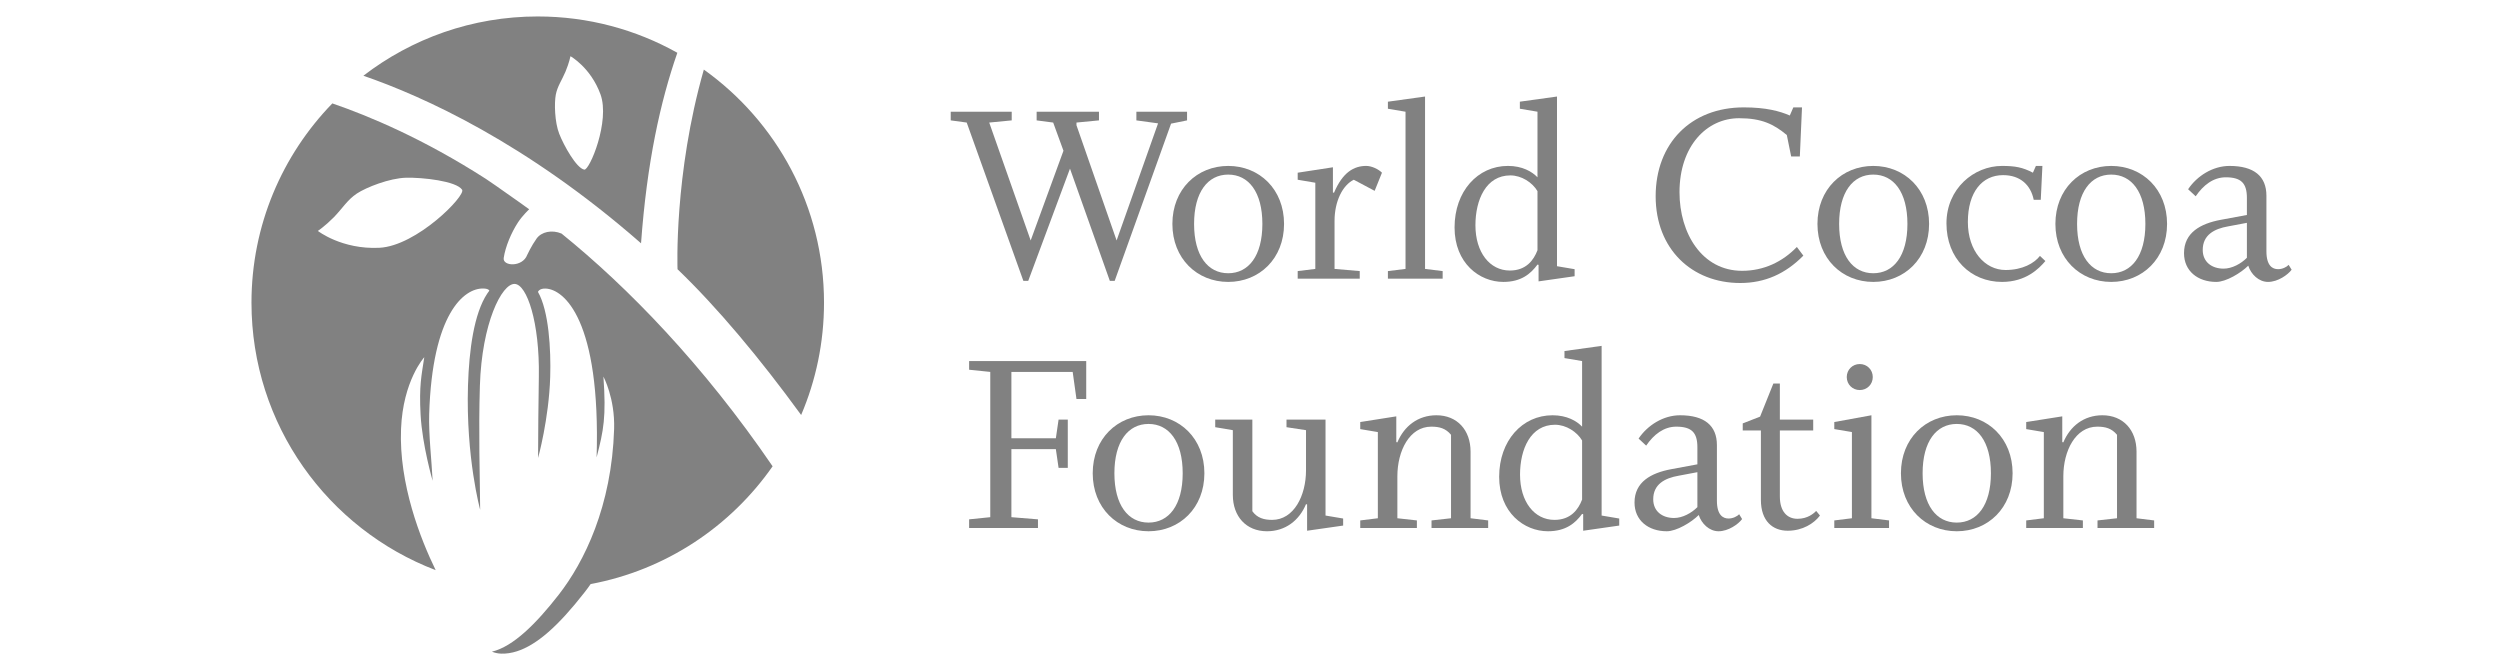
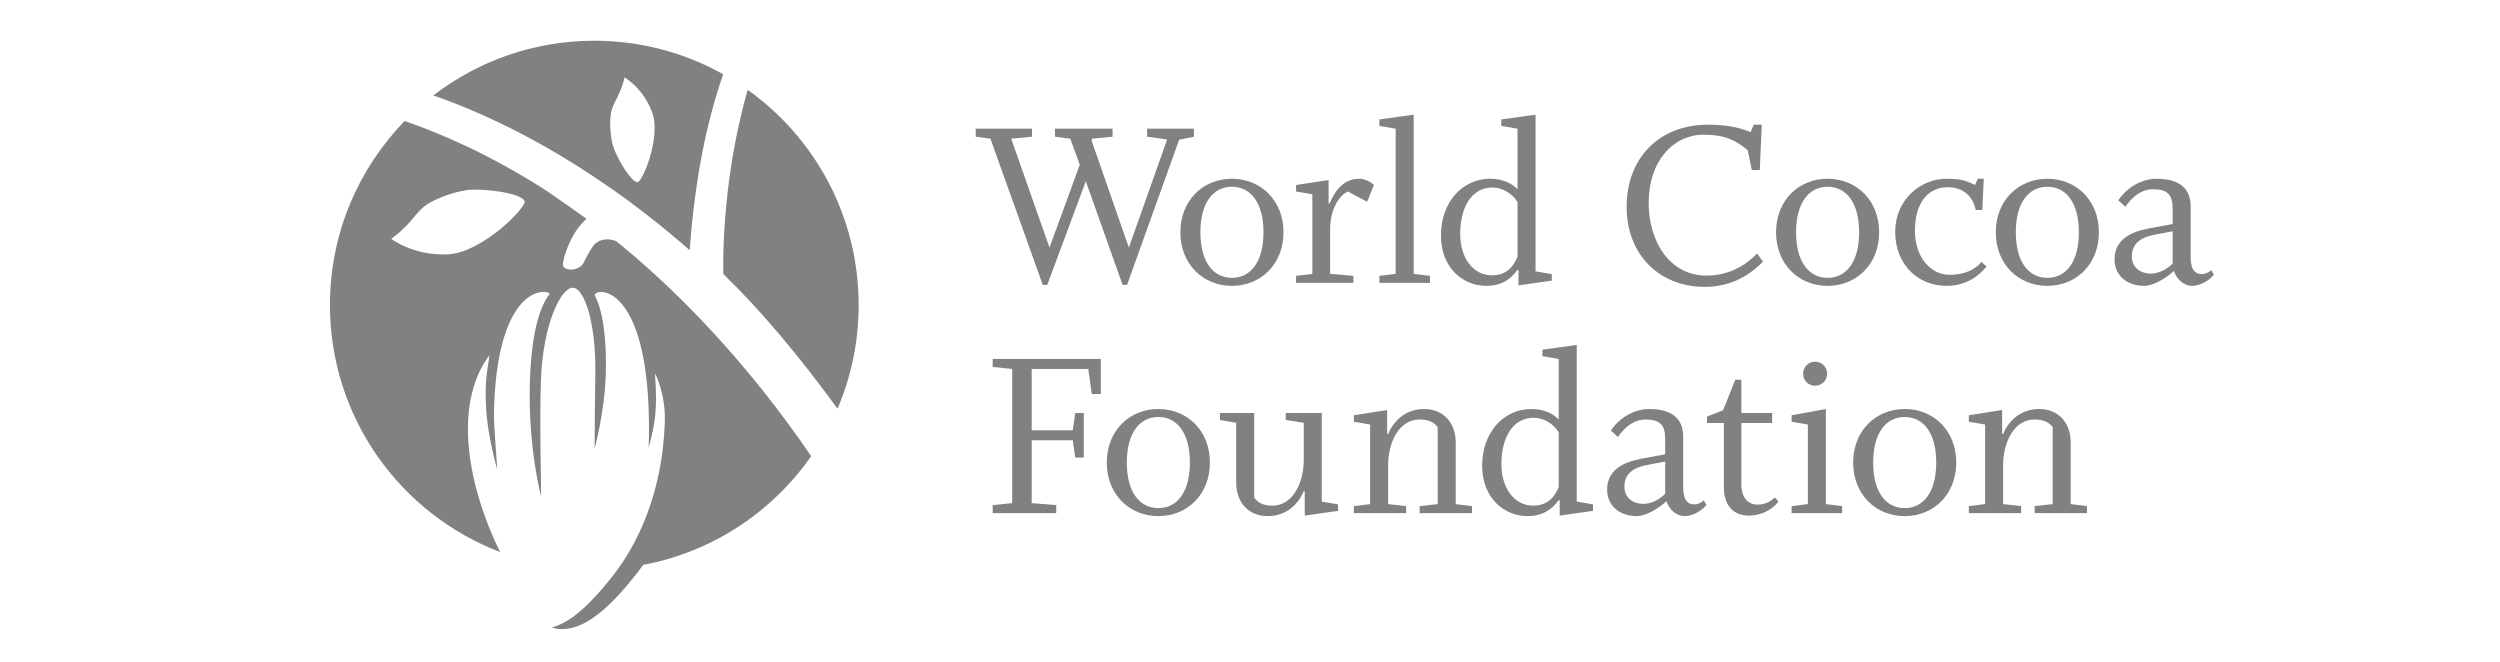
<svg xmlns="http://www.w3.org/2000/svg" width="189px" height="50px" viewBox="0 0 189 50" version="1.1">
  <defs />
  <g id="Client-Logos" stroke="none" stroke-width="1" fill="none" fill-rule="evenodd">
    <g id="wcf-logo" fill="#818181">
-       <g id="Page-1" transform="translate(19.0115, 0.708107)">
-         <polygon id="Fill-1" points="70.73 8.393 70.73 7.737 66.899 7.737 66.899 8.393 68.538 8.618 65.404 17.471 62.37 8.762 62.37 8.557 64.071 8.393 64.071 7.737 59.358 7.737 59.358 8.393 60.609 8.557 61.386 10.688 58.908 17.471 55.773 8.557 57.474 8.393 57.474 7.737 52.863 7.737 52.863 8.393 54.072 8.557 58.354 20.523 58.724 20.523 61.879 12.04 64.891 20.523 65.259 20.523 69.521 8.639" />
-         <path d="M78.063,16.22 C78.063,13.597 76.198,11.836 73.842,11.836 C71.486,11.836 69.621,13.597 69.621,16.22 C69.621,18.843 71.486,20.605 73.842,20.605 C76.198,20.605 78.063,18.843 78.063,16.22 M76.424,16.22 C76.424,18.638 75.379,19.949 73.842,19.949 C72.306,19.949 71.261,18.638 71.261,16.22 C71.261,13.803 72.306,12.491 73.842,12.491 C75.379,12.491 76.424,13.803 76.424,16.22" id="Fill-2" />
-         <path d="M85.465,12.348 C85.199,12.081 84.687,11.835 84.278,11.835 C83.355,11.835 82.495,12.306 81.84,13.864 L81.757,13.844 L81.757,11.938 L79.094,12.348 L79.094,12.88 L80.426,13.106 L80.426,19.622 L79.094,19.785 L79.094,20.359 L83.785,20.359 L83.785,19.785 L81.88,19.622 L81.88,15.995 C81.88,14.499 82.495,13.29 83.334,12.88 L84.912,13.72 L85.465,12.348 Z" id="Fill-4" />
-         <polygon id="Fill-6" points="90.053 20.359 90.053 19.786 88.722 19.622 88.722 6.59 85.914 6.98 85.914 7.513 87.246 7.738 87.246 19.622 85.914 19.786 85.914 20.359" />
-         <path d="M100.029,20.175 L100.029,19.642 L98.698,19.417 L98.698,6.59 L95.89,6.979 L95.89,7.512 L97.222,7.737 L97.222,12.696 C96.812,12.266 96.075,11.835 94.99,11.835 C92.694,11.835 90.953,13.762 90.953,16.487 C90.953,19.191 92.837,20.605 94.641,20.605 C95.993,20.605 96.71,19.99 97.222,19.294 L97.304,19.315 L97.304,20.564 L100.029,20.175 Z M97.222,18.208 C96.934,18.966 96.362,19.744 95.132,19.744 C93.616,19.744 92.531,18.372 92.531,16.323 C92.531,14.397 93.329,12.552 95.173,12.552 C96.014,12.552 96.833,13.085 97.222,13.741 L97.222,18.208 Z" id="Fill-8" />
-         <path d="M117.322,18.618 L116.831,17.962 C115.744,19.089 114.331,19.765 112.691,19.765 C109.659,19.765 107.959,16.937 107.959,13.823 C107.959,10.34 110.008,8.229 112.467,8.229 C114.167,8.229 115.089,8.68 116.072,9.5 L116.4,11.119 L117.056,11.119 L117.22,7.41 L116.564,7.41 L116.298,8.024 C115.54,7.697 114.515,7.41 112.815,7.41 C108.819,7.41 106.156,10.135 106.156,14.13 C106.156,18.126 108.901,20.687 112.549,20.687 C114.413,20.687 115.971,19.99 117.322,18.618" id="Fill-10" />
-         <path d="M126.828,16.22 C126.828,13.597 124.964,11.836 122.607,11.836 C120.252,11.836 118.388,13.597 118.388,16.22 C118.388,18.843 120.252,20.605 122.607,20.605 C124.964,20.605 126.828,18.843 126.828,16.22 M125.19,16.22 C125.19,18.638 124.145,19.949 122.607,19.949 C121.072,19.949 120.027,18.638 120.027,16.22 C120.027,13.803 121.072,12.491 122.607,12.491 C124.145,12.491 125.19,13.803 125.19,16.22" id="Fill-12" />
-         <path d="M135.619,19.027 L135.209,18.638 C134.779,19.191 133.897,19.704 132.606,19.704 C131.05,19.704 129.759,18.27 129.759,16.077 C129.759,13.803 130.844,12.532 132.423,12.532 C133.733,12.532 134.513,13.29 134.738,14.396 L135.271,14.396 L135.394,11.836 L134.902,11.836 L134.677,12.348 C133.897,11.938 133.324,11.836 132.341,11.836 C130.21,11.836 128.141,13.557 128.141,16.179 C128.141,18.843 129.983,20.605 132.341,20.605 C134.165,20.605 135.148,19.581 135.619,19.027" id="Fill-14" />
-         <path d="M144.819,16.22 C144.819,13.597 142.954,11.836 140.597,11.836 C138.242,11.836 136.377,13.597 136.377,16.22 C136.377,18.843 138.242,20.605 140.597,20.605 C142.954,20.605 144.819,18.843 144.819,16.22 M143.179,16.22 C143.179,18.638 142.134,19.949 140.597,19.949 C139.061,19.949 138.016,18.638 138.016,16.22 C138.016,13.803 139.061,12.491 140.597,12.491 C142.134,12.491 143.179,13.803 143.179,16.22" id="Fill-16" />
-         <path d="M154.236,19.683 L154.009,19.314 C153.867,19.478 153.538,19.642 153.211,19.642 C152.799,19.642 152.33,19.396 152.33,18.29 L152.33,14.089 C152.33,12.614 151.388,11.836 149.543,11.836 C148.273,11.836 147.084,12.593 146.409,13.598 L146.983,14.131 C147.556,13.29 148.312,12.696 149.257,12.696 C150.424,12.696 150.854,13.147 150.854,14.253 L150.854,15.544 L148.865,15.913 C147.35,16.199 146.1,16.876 146.1,18.433 C146.1,19.786 147.146,20.605 148.539,20.605 C149.277,20.605 150.404,19.928 150.957,19.376 C151.162,20.032 151.755,20.605 152.452,20.605 C153.191,20.605 153.947,20.073 154.236,19.683 L154.236,19.683 Z M150.854,18.781 C150.404,19.233 149.728,19.601 149.092,19.601 C148.191,19.601 147.515,19.089 147.515,18.187 C147.515,17.06 148.375,16.589 149.439,16.405 L150.854,16.138 L150.854,18.781 Z" id="Fill-18" />
-         <polygon id="Fill-21" points="63.107 29.456 63.107 26.588 54.254 26.588 54.254 27.244 55.853 27.408 55.853 38.391 54.254 38.554 54.254 39.21 59.459 39.21 59.459 38.554 57.45 38.391 57.45 33.247 60.811 33.247 61.017 34.661 61.713 34.661 61.713 31.014 61.017 31.014 60.811 32.427 57.45 32.427 57.45 27.408 62.083 27.408 62.369 29.456" />
-         <path d="M72.04,35.071 C72.04,32.447 70.175,30.686 67.818,30.686 C65.463,30.686 63.598,32.447 63.598,35.071 C63.598,37.694 65.463,39.455 67.818,39.455 C70.175,39.455 72.04,37.694 72.04,35.071 M70.4,35.071 C70.4,37.488 69.355,38.8 67.818,38.8 C66.282,38.8 65.237,37.488 65.237,35.071 C65.237,32.653 66.282,31.342 67.818,31.342 C69.355,31.342 70.4,32.653 70.4,35.071" id="Fill-23" />
-         <path d="M82.53,39.025 L82.53,38.492 L81.198,38.267 L81.198,31.014 L78.248,31.014 L78.248,31.588 L79.723,31.813 L79.723,34.846 C79.723,36.771 78.802,38.595 77.162,38.595 C76.547,38.595 76.034,38.452 75.666,37.94 L75.666,31.014 L72.859,31.014 L72.859,31.588 L74.191,31.813 L74.191,36.71 C74.191,38.329 75.195,39.455 76.772,39.455 C78.165,39.455 79.212,38.636 79.723,37.406 L79.805,37.428 L79.805,39.415 L82.53,39.025 Z" id="Fill-25" />
-         <path d="M93.494,39.21 L93.494,38.636 L92.163,38.472 L92.163,33.432 C92.163,31.813 91.158,30.686 89.581,30.686 C88.188,30.686 87.142,31.505 86.63,32.735 L86.548,32.715 L86.548,30.768 L83.823,31.198 L83.823,31.732 L85.154,31.957 L85.154,38.472 L83.823,38.636 L83.823,39.21 L88.105,39.21 L88.105,38.636 L86.63,38.472 L86.63,35.296 C86.63,33.37 87.552,31.547 89.191,31.547 C89.806,31.547 90.276,31.669 90.686,32.161 L90.686,38.472 L89.212,38.636 L89.212,39.21 L93.494,39.21 Z" id="Fill-27" />
-         <path d="M103.402,39.025 L103.402,38.492 L102.071,38.267 L102.071,25.44 L99.263,25.83 L99.263,26.363 L100.595,26.588 L100.595,31.547 C100.185,31.116 99.447,30.686 98.362,30.686 C96.067,30.686 94.325,32.612 94.325,35.337 C94.325,38.042 96.21,39.455 98.013,39.455 C99.367,39.455 100.083,38.841 100.595,38.144 L100.677,38.165 L100.677,39.415 L103.402,39.025 Z M100.595,37.059 C100.307,37.816 99.733,38.595 98.505,38.595 C96.989,38.595 95.903,37.223 95.903,35.173 C95.903,33.248 96.702,31.403 98.546,31.403 C99.387,31.403 100.205,31.935 100.595,32.591 L100.595,37.059 Z" id="Fill-29" />
-         <path d="M112.692,38.533 L112.467,38.165 C112.324,38.329 111.995,38.492 111.668,38.492 C111.258,38.492 110.787,38.247 110.787,37.141 L110.787,32.94 C110.787,31.464 109.844,30.686 108.001,30.686 C106.73,30.686 105.541,31.444 104.865,32.448 L105.439,32.981 C106.013,32.141 106.771,31.547 107.713,31.547 C108.881,31.547 109.311,31.997 109.311,33.103 L109.311,34.395 L107.324,34.764 C105.808,35.05 104.558,35.727 104.558,37.284 C104.558,38.636 105.603,39.455 106.996,39.455 C107.734,39.455 108.861,38.78 109.414,38.226 C109.619,38.881 110.213,39.455 110.91,39.455 C111.648,39.455 112.406,38.923 112.692,38.533 L112.692,38.533 Z M109.311,37.632 C108.861,38.083 108.184,38.452 107.549,38.452 C106.648,38.452 105.972,37.94 105.972,37.038 C105.972,35.911 106.832,35.44 107.898,35.255 L109.311,34.989 L109.311,37.632 Z" id="Fill-31" />
-         <path d="M118.578,38.267 L118.293,37.919 C118.108,38.103 117.657,38.513 116.878,38.513 C116.1,38.513 115.546,37.959 115.546,36.833 L115.546,31.834 L118.067,31.834 L118.067,31.014 L115.546,31.014 L115.546,28.289 L115.054,28.289 L114.051,30.789 L112.739,31.301 L112.739,31.834 L114.112,31.834 L114.112,37.079 C114.112,38.697 115.014,39.415 116.14,39.415 C117.268,39.415 118.128,38.861 118.578,38.267" id="Fill-33" />
-         <path d="M122.57,27.797 C122.57,27.244 122.14,26.813 121.587,26.813 C121.034,26.813 120.603,27.244 120.603,27.797 C120.603,28.35 121.034,28.78 121.587,28.78 C122.14,28.78 122.57,28.35 122.57,27.797 L122.57,27.797 Z M123.8,39.21 L123.8,38.636 L122.468,38.472 L122.468,30.686 L119.661,31.198 L119.661,31.731 L120.993,31.956 L120.993,38.472 L119.661,38.636 L119.661,39.21 L123.8,39.21 Z" id="Fill-35" />
-         <path d="M133.141,35.071 C133.141,32.447 131.276,30.686 128.92,30.686 C126.564,30.686 124.699,32.447 124.699,35.071 C124.699,37.694 126.564,39.455 128.92,39.455 C131.276,39.455 133.141,37.694 133.141,35.071 M131.502,35.071 C131.502,37.488 130.457,38.8 128.92,38.8 C127.383,38.8 126.338,37.488 126.338,35.071 C126.338,32.653 127.383,31.342 128.92,31.342 C130.457,31.342 131.502,32.653 131.502,35.071" id="Fill-37" />
-         <path d="M143.842,39.21 L143.842,38.636 L142.51,38.472 L142.51,33.432 C142.51,31.813 141.506,30.686 139.929,30.686 C138.536,30.686 137.49,31.505 136.977,32.735 L136.896,32.715 L136.896,30.768 L134.17,31.198 L134.17,31.732 L135.502,31.957 L135.502,38.472 L134.17,38.636 L134.17,39.21 L138.454,39.21 L138.454,38.636 L136.977,38.472 L136.977,35.296 C136.977,33.37 137.901,31.547 139.54,31.547 C140.154,31.547 140.625,31.669 141.035,32.161 L141.035,38.472 L139.56,38.636 L139.56,39.21 L143.842,39.21 Z" id="Fill-39" />
-         <path d="M34.199,4.553 C31.928,12.487 32.21,19.646 32.21,19.646 C35.225,22.543 38.427,26.369 41.555,30.665 C42.668,28.057 43.284,25.188 43.284,22.174 C43.284,14.904 39.698,8.477 34.199,4.553" id="Fill-41" />
-         <path d="M9.662,18.025 C6.825,18.161 5.018,16.75 5.018,16.75 C5.018,16.75 5.567,16.386 6.23,15.713 C6.886,15.037 7.255,14.395 7.968,13.923 C8.682,13.451 10.443,12.759 11.688,12.728 C12.927,12.698 15.486,12.975 15.925,13.636 C16.216,14.079 12.495,17.888 9.662,18.025 M23.44,16.949 C22.707,16.64 21.922,16.819 21.557,17.324 C21.158,17.882 20.846,18.561 20.846,18.561 C20.495,19.508 18.973,19.435 19.069,18.794 C19.196,17.94 19.638,16.888 20.149,16.104 C20.503,15.569 20.994,15.115 20.994,15.115 C20.994,15.115 20.168,14.505 18.475,13.33 L17.715,12.811 C12.986,9.776 8.901,8.069 6.114,7.109 C2.333,11.005 0,16.315 0,22.174 C0,31.41 5.786,39.286 13.926,42.396 C12.78,40.05 11.139,35.874 11.307,31.723 C11.453,28.064 13.064,26.297 13.064,26.297 C12.859,27.669 12.663,28.444 12.786,30.655 C12.913,32.96 13.695,35.639 13.695,35.639 C13.623,34.137 13.387,32.135 13.435,30.597 C13.666,23.012 16.059,21.058 17.544,21.103 C17.948,21.116 17.982,21.266 17.982,21.266 C17.929,21.336 17.877,21.408 17.827,21.483 C16.819,23.002 16.451,25.747 16.368,28.446 C16.204,33.888 17.289,37.831 17.289,37.831 C17.269,35.223 17.159,32.012 17.268,28.462 C17.414,23.723 18.921,20.727 19.897,20.757 C20.825,20.785 21.793,23.675 21.725,27.769 C21.693,29.718 21.67,32.328 21.667,33.914 C21.667,33.914 22.487,30.97 22.584,27.785 C22.647,25.724 22.484,22.799 21.659,21.361 C21.659,21.361 21.744,21.092 22.228,21.107 C23.623,21.151 26.411,23.457 26.092,33.873 C26.628,31.804 26.823,30.797 26.607,27.762 C26.607,27.762 27.486,29.389 27.416,31.719 C27.236,37.568 25.156,41.781 23.221,44.261 C21.54,46.416 19.801,48.171 18.177,48.558 C18.387,48.644 18.619,48.699 18.879,48.707 C19.26,48.719 19.657,48.66 20.059,48.532 C21.549,48.06 23.174,46.647 25.17,44.086 C25.319,43.897 25.479,43.68 25.642,43.447 C31.321,42.386 36.215,39.106 39.398,34.544 C34.159,26.87 28.465,21.012 23.44,16.949" id="Fill-43" />
-         <path d="M25.159,12.116 C24.565,12.005 23.613,10.294 23.266,9.406 C22.921,8.527 22.885,7.091 23.007,6.447 C23.13,5.81 23.466,5.361 23.744,4.698 C24.02,4.035 24.116,3.542 24.116,3.542 C24.116,3.542 25.643,4.391 26.384,6.421 C27.125,8.45 25.554,12.19 25.159,12.116 M21.642,0.536 C16.68,0.536 12.11,2.21 8.46,5.018 C12.984,6.577 20.775,10.088 29.451,17.686 C29.895,11.583 30.907,6.983 32.196,3.282 C29.074,1.535 25.476,0.536 21.642,0.536" id="Fill-46" />
+       <g id="Page-1" transform="translate(24.94433, 2.583645)">
+         <polygon id="Fill-1" points="65.316 7.751 65.316 7.145 61.778 7.145 61.778 7.751 63.291 7.959 60.397 16.133 57.596 8.091 57.596 7.902 59.166 7.751 59.166 7.145 54.814 7.145 54.814 7.751 55.969 7.902 56.687 9.87 54.398 16.133 51.503 7.902 53.074 7.751 53.074 7.145 48.816 7.145 48.816 7.751 49.933 7.902 53.887 18.952 54.229 18.952 57.142 11.119 59.923 18.952 60.263 18.952 64.199 7.978" />
+         <path d="M72.087,14.979 C72.087,12.556 70.365,10.93 68.189,10.93 C66.014,10.93 64.292,12.556 64.292,14.979 C64.292,17.401 66.014,19.028 68.189,19.028 C70.365,19.028 72.087,17.401 72.087,14.979 M70.574,14.979 C70.574,17.211 69.609,18.422 68.189,18.422 C66.771,18.422 65.806,17.211 65.806,14.979 C65.806,12.746 66.771,11.535 68.189,11.535 C69.609,11.535 70.574,12.746 70.574,14.979" id="Fill-2" />
+         <path d="M78.923,11.402 C78.677,11.157 78.204,10.929 77.826,10.929 C76.974,10.929 76.18,11.364 75.575,12.803 L75.498,12.784 L75.498,11.024 L73.039,11.402 L73.039,11.894 L74.269,12.103 L74.269,18.12 L73.039,18.27 L73.039,18.801 L77.371,18.801 L77.371,18.27 L75.612,18.12 L75.612,14.771 C75.612,13.389 76.18,12.273 76.954,11.894 L78.412,12.67 L78.923,11.402 Z" id="Fill-4" />
+         <polygon id="Fill-6" points="83.159 18.801 83.159 18.271 81.93 18.12 81.93 6.086 79.337 6.445 79.337 6.937 80.567 7.145 80.567 18.12 79.337 18.271 79.337 18.801" />
+         <path d="M92.372,18.63 L92.372,18.138 L91.143,17.93 L91.143,6.086 L88.55,6.445 L88.55,6.937 L89.78,7.145 L89.78,11.724 C89.401,11.327 88.72,10.929 87.718,10.929 C85.598,10.929 83.99,12.708 83.99,15.225 C83.99,17.722 85.73,19.028 87.396,19.028 C88.645,19.028 89.307,18.46 89.78,17.817 L89.855,17.836 L89.855,18.99 L92.372,18.63 Z M89.78,16.814 C89.514,17.514 88.985,18.233 87.849,18.233 C86.45,18.233 85.447,16.965 85.447,15.073 C85.447,13.295 86.185,11.592 87.888,11.592 C88.664,11.592 89.42,12.084 89.78,12.689 L89.78,16.814 Z" id="Fill-8" />
+         <path d="M108.341,17.192 L107.887,16.587 C106.884,17.627 105.578,18.252 104.064,18.252 C101.265,18.252 99.694,15.641 99.694,12.765 C99.694,9.548 101.586,7.599 103.857,7.599 C105.427,7.599 106.279,8.016 107.187,8.773 L107.489,10.267 L108.095,10.267 L108.246,6.843 L107.641,6.843 L107.395,7.41 C106.695,7.107 105.749,6.843 104.179,6.843 C100.489,6.843 98.029,9.359 98.029,13.048 C98.029,16.738 100.564,19.103 103.933,19.103 C105.654,19.103 107.093,18.46 108.341,17.192" id="Fill-10" />
+         <path d="M117.119,14.979 C117.119,12.556 115.398,10.93 113.221,10.93 C111.046,10.93 109.325,12.556 109.325,14.979 C109.325,17.401 111.046,19.028 113.221,19.028 C115.398,19.028 117.119,17.401 117.119,14.979 M115.606,14.979 C115.606,17.211 114.641,18.422 113.221,18.422 C111.804,18.422 110.839,17.211 110.839,14.979 C110.839,12.746 111.804,11.535 113.221,11.535 C114.641,11.535 115.606,12.746 115.606,14.979" id="Fill-12" />
+         <path d="M125.237,17.571 L124.859,17.211 C124.461,17.722 123.647,18.195 122.455,18.195 C121.018,18.195 119.825,16.871 119.825,14.846 C119.825,12.746 120.828,11.572 122.286,11.572 C123.496,11.572 124.216,12.273 124.424,13.294 L124.916,13.294 L125.029,10.93 L124.575,10.93 L124.367,11.403 C123.647,11.024 123.118,10.93 122.21,10.93 C120.242,10.93 118.331,12.519 118.331,14.941 C118.331,17.401 120.033,19.027 122.21,19.027 C123.894,19.027 124.802,18.082 125.237,17.571" id="Fill-14" />
+         <path d="M133.733,14.979 C133.733,12.556 132.011,10.93 129.834,10.93 C127.659,10.93 125.937,12.556 125.937,14.979 C125.937,17.401 127.659,19.028 129.834,19.028 C132.011,19.028 133.733,17.401 133.733,14.979 M132.218,14.979 C132.218,17.211 131.254,18.422 129.834,18.422 C128.416,18.422 127.451,17.211 127.451,14.979 C127.451,12.746 128.416,11.535 129.834,11.535 C131.254,11.535 132.218,12.746 132.218,14.979" id="Fill-16" />
+         <path d="M142.428,18.176 L142.219,17.836 C142.088,17.987 141.785,18.138 141.483,18.138 C141.102,18.138 140.669,17.911 140.669,16.889 L140.669,13.011 C140.669,11.649 139.798,10.93 138.095,10.93 C136.922,10.93 135.824,11.629 135.201,12.557 L135.731,13.049 C136.26,12.273 136.959,11.724 137.831,11.724 C138.909,11.724 139.306,12.141 139.306,13.162 L139.306,14.354 L137.469,14.694 C136.07,14.959 134.916,15.584 134.916,17.022 C134.916,18.271 135.882,19.028 137.168,19.028 C137.849,19.028 138.89,18.403 139.401,17.893 C139.59,18.498 140.138,19.028 140.781,19.028 C141.464,19.028 142.162,18.536 142.428,18.176 L142.428,18.176 Z M139.306,17.343 C138.89,17.76 138.266,18.1 137.678,18.1 C136.846,18.1 136.223,17.628 136.223,16.794 C136.223,15.754 137.017,15.319 137.999,15.149 L139.306,14.903 L139.306,17.343 Z" id="Fill-18" />
+         <polygon id="Fill-21" points="58.276 27.201 58.276 24.553 50.101 24.553 50.101 25.158 51.578 25.31 51.578 35.452 50.101 35.603 50.101 36.208 54.907 36.208 54.907 35.603 53.052 35.452 53.052 30.702 56.156 30.702 56.346 32.008 56.989 32.008 56.989 28.64 56.346 28.64 56.156 29.945 53.052 29.945 53.052 25.31 57.33 25.31 57.594 27.201" />
+         <path d="M66.525,32.386 C66.525,29.963 64.803,28.337 62.627,28.337 C60.452,28.337 58.729,29.963 58.729,32.386 C58.729,34.808 60.452,36.435 62.627,36.435 C64.803,36.435 66.525,34.808 66.525,32.386 M65.011,32.386 C65.011,34.619 64.046,35.83 62.627,35.83 C61.208,35.83 60.243,34.619 60.243,32.386 C60.243,30.153 61.208,28.942 62.627,28.942 C64.046,28.942 65.011,30.153 65.011,32.386" id="Fill-23" />
+         <path d="M76.212,36.038 L76.212,35.546 L74.982,35.338 L74.982,28.64 L72.258,28.64 L72.258,29.17 L73.62,29.377 L73.62,32.179 C73.62,33.956 72.769,35.641 71.255,35.641 C70.687,35.641 70.214,35.508 69.873,35.035 L69.873,28.64 L67.281,28.64 L67.281,29.17 L68.511,29.377 L68.511,33.9 C68.511,35.395 69.438,36.435 70.895,36.435 C72.182,36.435 73.148,35.678 73.62,34.543 L73.696,34.563 L73.696,36.397 L76.212,36.038 Z" id="Fill-25" />
+         <path d="M86.336,36.208 L86.336,35.679 L85.107,35.527 L85.107,30.873 C85.107,29.377 84.18,28.337 82.723,28.337 C81.437,28.337 80.471,29.094 79.998,30.229 L79.923,30.21 L79.923,28.413 L77.407,28.81 L77.407,29.303 L78.635,29.51 L78.635,35.527 L77.407,35.679 L77.407,36.208 L81.36,36.208 L81.36,35.679 L79.998,35.527 L79.998,32.594 C79.998,30.815 80.85,29.132 82.364,29.132 C82.931,29.132 83.365,29.245 83.744,29.699 L83.744,35.527 L82.382,35.679 L82.382,36.208 L86.336,36.208 Z" id="Fill-27" />
+         <path d="M95.487,36.038 L95.487,35.546 L94.257,35.338 L94.257,23.493 L91.664,23.853 L91.664,24.345 L92.894,24.552 L92.894,29.132 C92.516,28.734 91.835,28.337 90.832,28.337 C88.713,28.337 87.105,30.116 87.105,32.632 C87.105,35.13 88.845,36.435 90.51,36.435 C91.76,36.435 92.421,35.867 92.894,35.224 L92.97,35.243 L92.97,36.397 L95.487,36.038 Z M92.894,34.222 C92.628,34.921 92.098,35.641 90.964,35.641 C89.564,35.641 88.562,34.373 88.562,32.481 C88.562,30.703 89.299,28.999 91.002,28.999 C91.779,28.999 92.534,29.491 92.894,30.097 L92.894,34.222 Z" id="Fill-29" />
+         <path d="M104.065,35.583 L103.857,35.243 C103.725,35.395 103.422,35.546 103.12,35.546 C102.741,35.546 102.306,35.319 102.306,34.297 L102.306,30.418 C102.306,29.056 101.435,28.337 99.733,28.337 C98.559,28.337 97.462,29.037 96.838,29.964 L97.368,30.456 C97.897,29.681 98.597,29.132 99.468,29.132 C100.546,29.132 100.943,29.548 100.943,30.569 L100.943,31.762 L99.108,32.102 C97.708,32.367 96.554,32.992 96.554,34.43 C96.554,35.678 97.519,36.435 98.805,36.435 C99.486,36.435 100.528,35.811 101.039,35.3 C101.228,35.905 101.775,36.435 102.419,36.435 C103.101,36.435 103.801,35.943 104.065,35.583 L104.065,35.583 Z M100.943,34.751 C100.528,35.167 99.902,35.508 99.316,35.508 C98.484,35.508 97.86,35.035 97.86,34.203 C97.86,33.162 98.654,32.727 99.638,32.556 L100.943,32.31 L100.943,34.751 Z" id="Fill-31" />
+         <path d="M109.501,35.338 L109.237,35.016 C109.066,35.186 108.65,35.565 107.93,35.565 C107.212,35.565 106.701,35.054 106.701,34.013 L106.701,29.397 L109.029,29.397 L109.029,28.64 L106.701,28.64 L106.701,26.124 L106.247,26.124 L105.32,28.432 L104.109,28.905 L104.109,29.397 L105.377,29.397 L105.377,34.24 C105.377,35.735 106.209,36.397 107.249,36.397 C108.291,36.397 109.085,35.887 109.501,35.338" id="Fill-33" />
+         <path d="M113.187,25.669 C113.187,25.158 112.79,24.761 112.279,24.761 C111.768,24.761 111.37,25.158 111.37,25.669 C111.37,26.18 111.768,26.577 112.279,26.577 C112.79,26.577 113.187,26.18 113.187,25.669 L113.187,25.669 Z M114.323,36.208 L114.323,35.679 L113.093,35.527 L113.093,28.337 L110.5,28.81 L110.5,29.302 L111.731,29.51 L111.731,35.527 L110.5,35.679 L110.5,36.208 L114.323,36.208 Z" id="Fill-35" />
+         <path d="M122.948,32.386 C122.948,29.963 121.226,28.337 119.051,28.337 C116.875,28.337 115.153,29.963 115.153,32.386 C115.153,34.808 116.875,36.435 119.051,36.435 C121.226,36.435 122.948,34.808 122.948,32.386 M121.435,32.386 C121.435,34.619 120.47,35.83 119.051,35.83 C117.631,35.83 116.667,34.619 116.667,32.386 C116.667,30.153 117.631,28.942 119.051,28.942 C120.47,28.942 121.435,30.153 121.435,32.386" id="Fill-37" />
+         <path d="M132.831,36.208 L132.831,35.679 L131.601,35.527 L131.601,30.873 C131.601,29.377 130.673,28.337 129.217,28.337 C127.931,28.337 126.964,29.094 126.491,30.229 L126.416,30.21 L126.416,28.413 L123.899,28.81 L123.899,29.303 L125.129,29.51 L125.129,35.527 L123.899,35.679 L123.899,36.208 L127.855,36.208 L127.855,35.679 L126.491,35.527 L126.491,32.594 C126.491,30.815 127.344,29.132 128.857,29.132 C129.425,29.132 129.86,29.245 130.238,29.699 L130.238,35.527 L128.876,35.679 L128.876,36.208 L132.831,36.208 Z" id="Fill-39" />
+         <path d="M31.581,4.205 C29.484,11.531 29.744,18.142 29.744,18.142 C32.529,20.817 35.485,24.351 38.374,28.317 C39.401,25.91 39.97,23.26 39.97,20.476 C39.97,13.763 36.659,7.828 31.581,4.205" id="Fill-41" />
+         <path d="M8.922,16.645 C6.302,16.77 4.634,15.468 4.634,15.468 C4.634,15.468 5.14,15.132 5.753,14.51 C6.359,13.886 6.699,13.293 7.358,12.857 C8.017,12.421 9.643,11.782 10.793,11.754 C11.937,11.726 14.301,11.982 14.706,12.592 C14.975,13.001 11.539,16.519 8.922,16.645 M21.646,15.651 C20.968,15.366 20.244,15.531 19.907,15.998 C19.539,16.513 19.25,17.14 19.25,17.14 C18.926,18.015 17.52,17.947 17.609,17.355 C17.726,16.567 18.135,15.595 18.606,14.871 C18.934,14.377 19.387,13.958 19.387,13.958 C19.387,13.958 18.625,13.394 17.061,12.31 L16.359,11.83 C11.992,9.027 8.219,7.451 5.646,6.565 C2.154,10.162 0,15.066 0,20.476 C0,29.005 5.343,36.279 12.86,39.15 C11.802,36.984 10.287,33.127 10.441,29.294 C10.577,25.916 12.064,24.284 12.064,24.284 C11.874,25.551 11.694,26.266 11.807,28.308 C11.925,30.437 12.646,32.911 12.646,32.911 C12.58,31.524 12.362,29.675 12.407,28.255 C12.62,21.251 14.829,19.446 16.201,19.487 C16.574,19.499 16.606,19.638 16.606,19.638 C16.557,19.703 16.509,19.769 16.463,19.839 C15.532,21.241 15.191,23.776 15.115,26.269 C14.963,31.294 15.965,34.935 15.965,34.935 C15.947,32.527 15.846,29.561 15.946,26.283 C16.081,21.907 17.472,19.14 18.374,19.168 C19.231,19.193 20.125,21.863 20.062,25.643 C20.033,27.443 20.011,29.853 20.009,31.318 C20.009,31.318 20.766,28.599 20.855,25.658 C20.914,23.755 20.763,21.053 20.001,19.725 C20.001,19.725 20.08,19.477 20.526,19.491 C21.815,19.531 24.389,21.661 24.095,31.28 C24.589,29.369 24.77,28.439 24.57,25.637 C24.57,25.637 25.382,27.139 25.317,29.291 C25.151,34.692 23.23,38.583 21.443,40.873 C19.891,42.862 18.285,44.483 16.786,44.841 C16.98,44.92 17.194,44.971 17.434,44.978 C17.786,44.989 18.152,44.935 18.524,44.817 C19.899,44.381 21.4,43.076 23.244,40.711 C23.381,40.537 23.528,40.336 23.679,40.121 C28.923,39.141 33.443,36.113 36.382,31.9 C31.544,24.813 26.286,19.404 21.646,15.651" id="Fill-43" />
+         <path d="M23.233,11.189 C22.685,11.086 21.805,9.506 21.485,8.686 C21.166,7.874 21.133,6.548 21.246,5.954 C21.359,5.365 21.669,4.951 21.926,4.338 C22.181,3.726 22.27,3.271 22.27,3.271 C22.27,3.271 23.68,4.055 24.365,5.93 C25.049,7.803 23.597,11.257 23.233,11.189 M19.986,0.495 C15.403,0.495 11.183,2.041 7.812,4.634 C11.99,6.073 19.185,9.316 27.196,16.332 C27.606,10.697 28.541,6.449 29.731,3.031 C26.849,1.418 23.526,0.495 19.986,0.495" id="Fill-46" />
      </g>
    </g>
  </g>
</svg>
